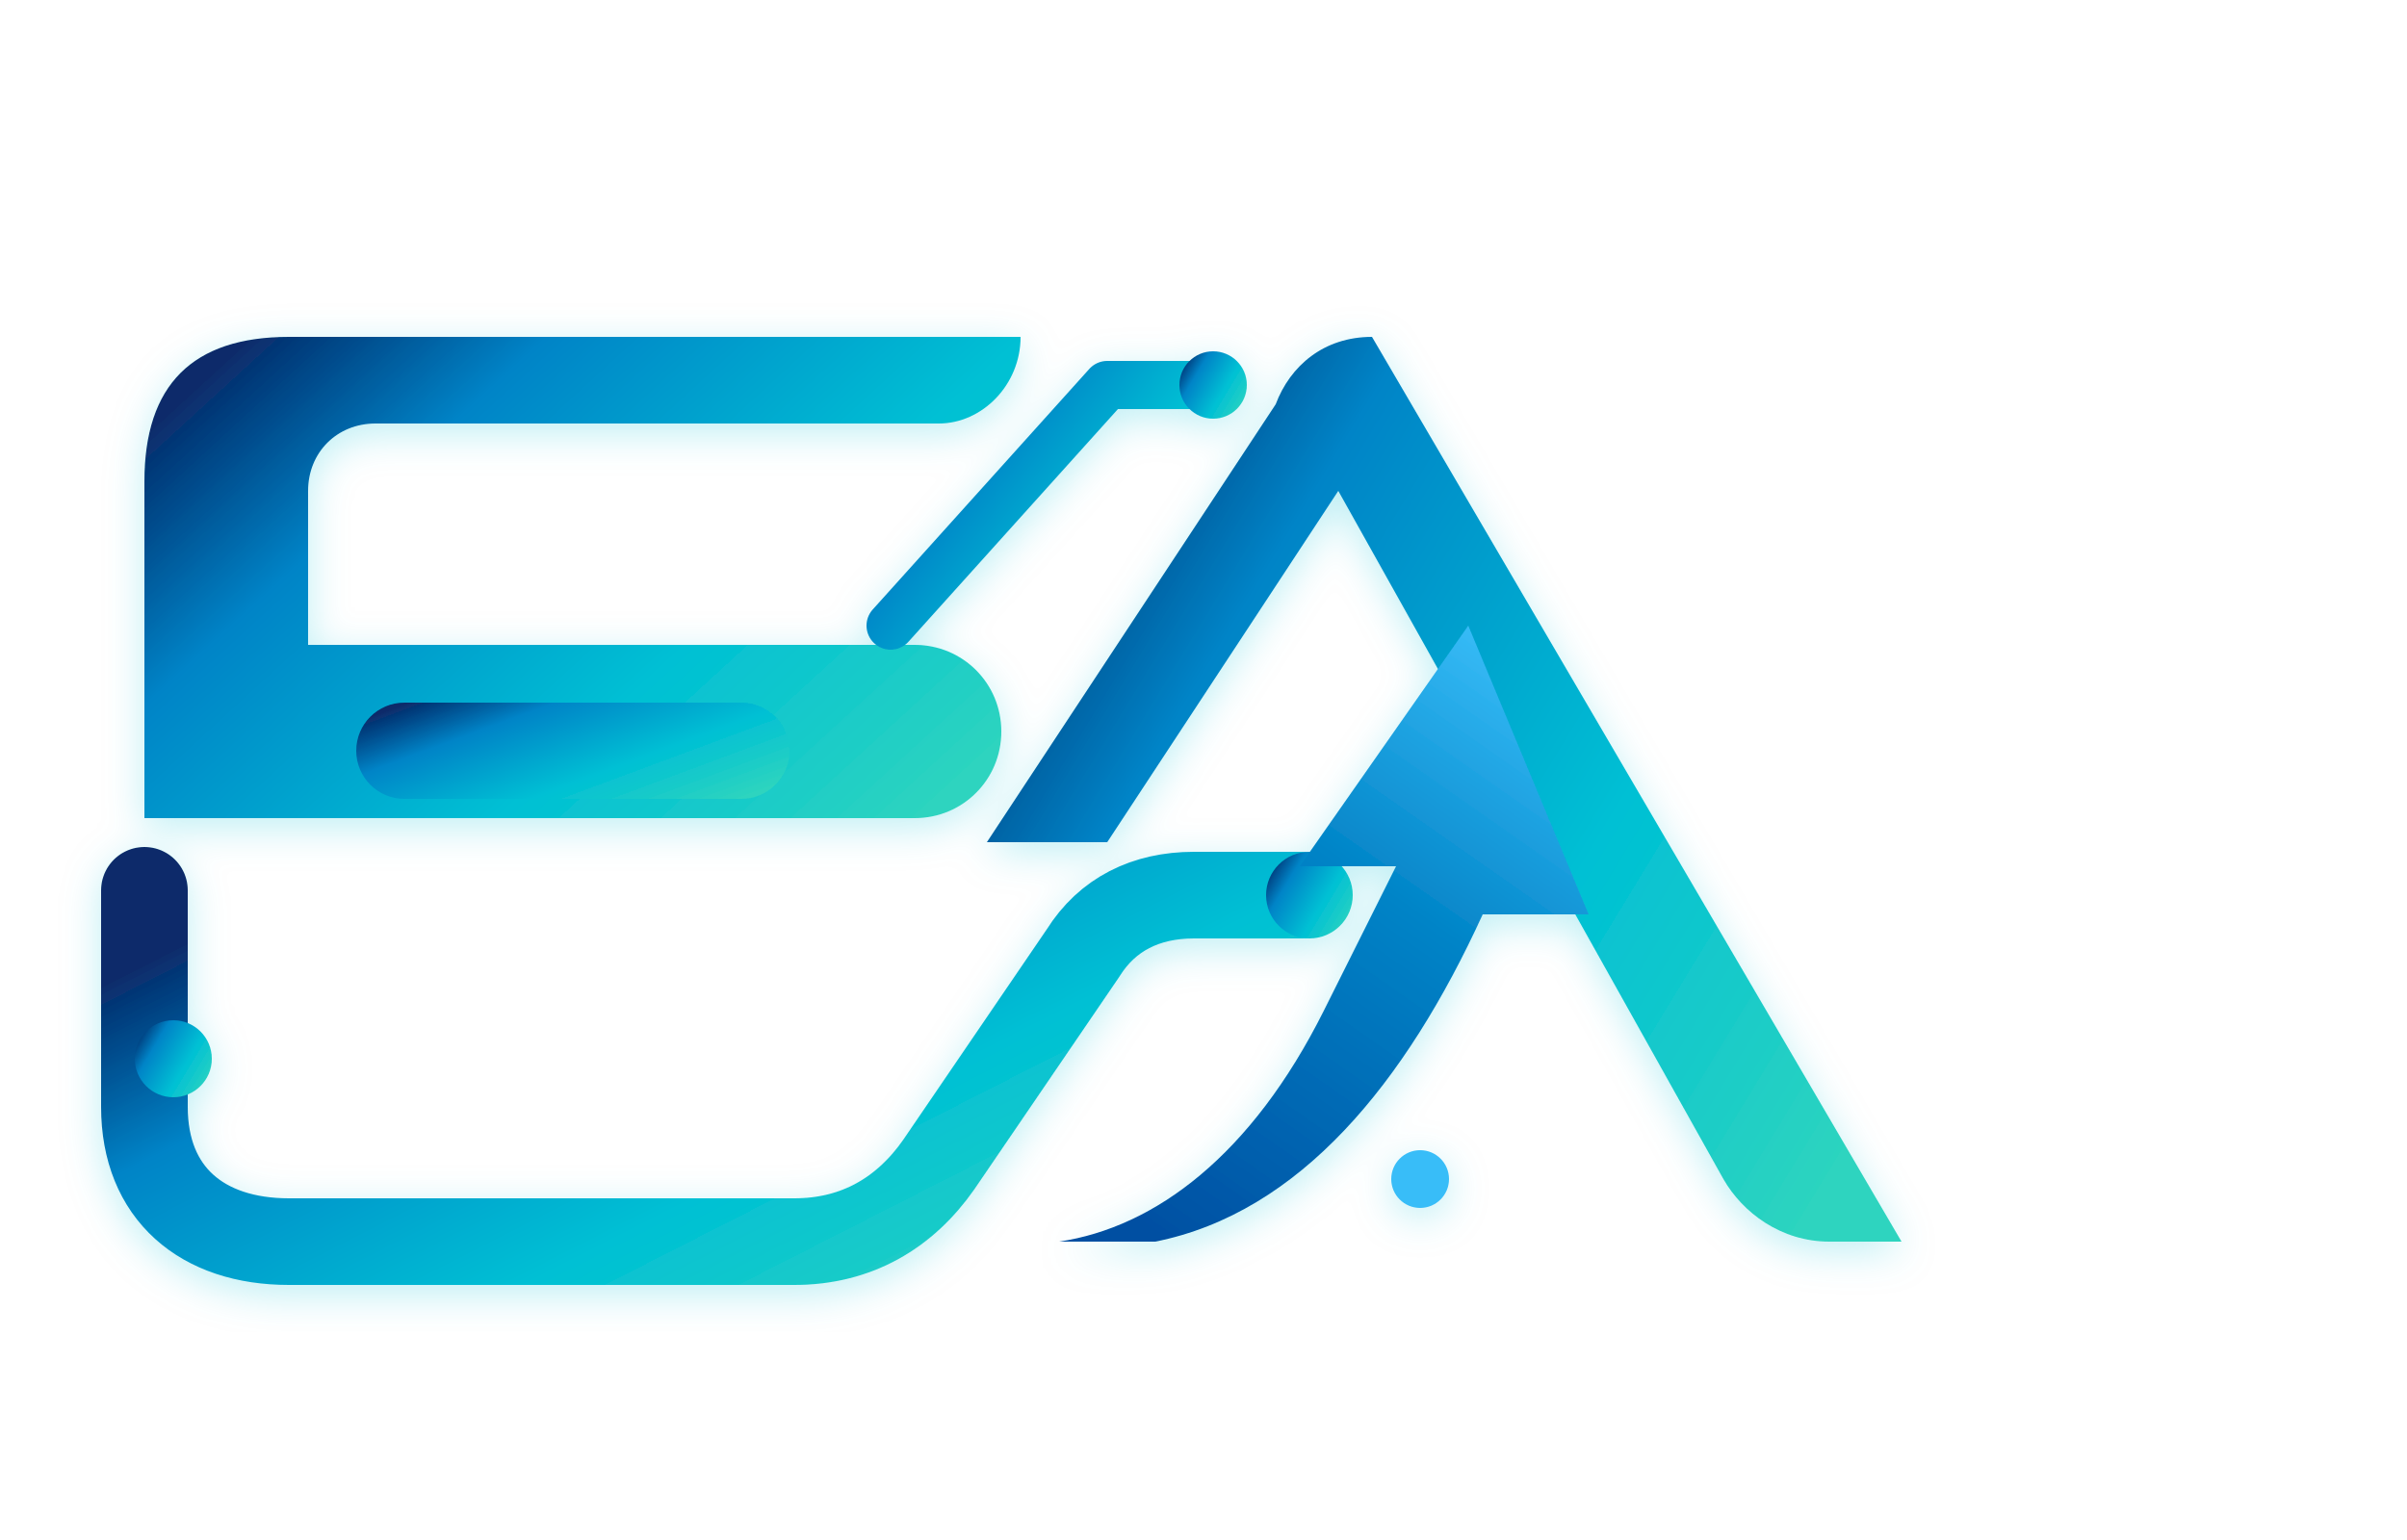
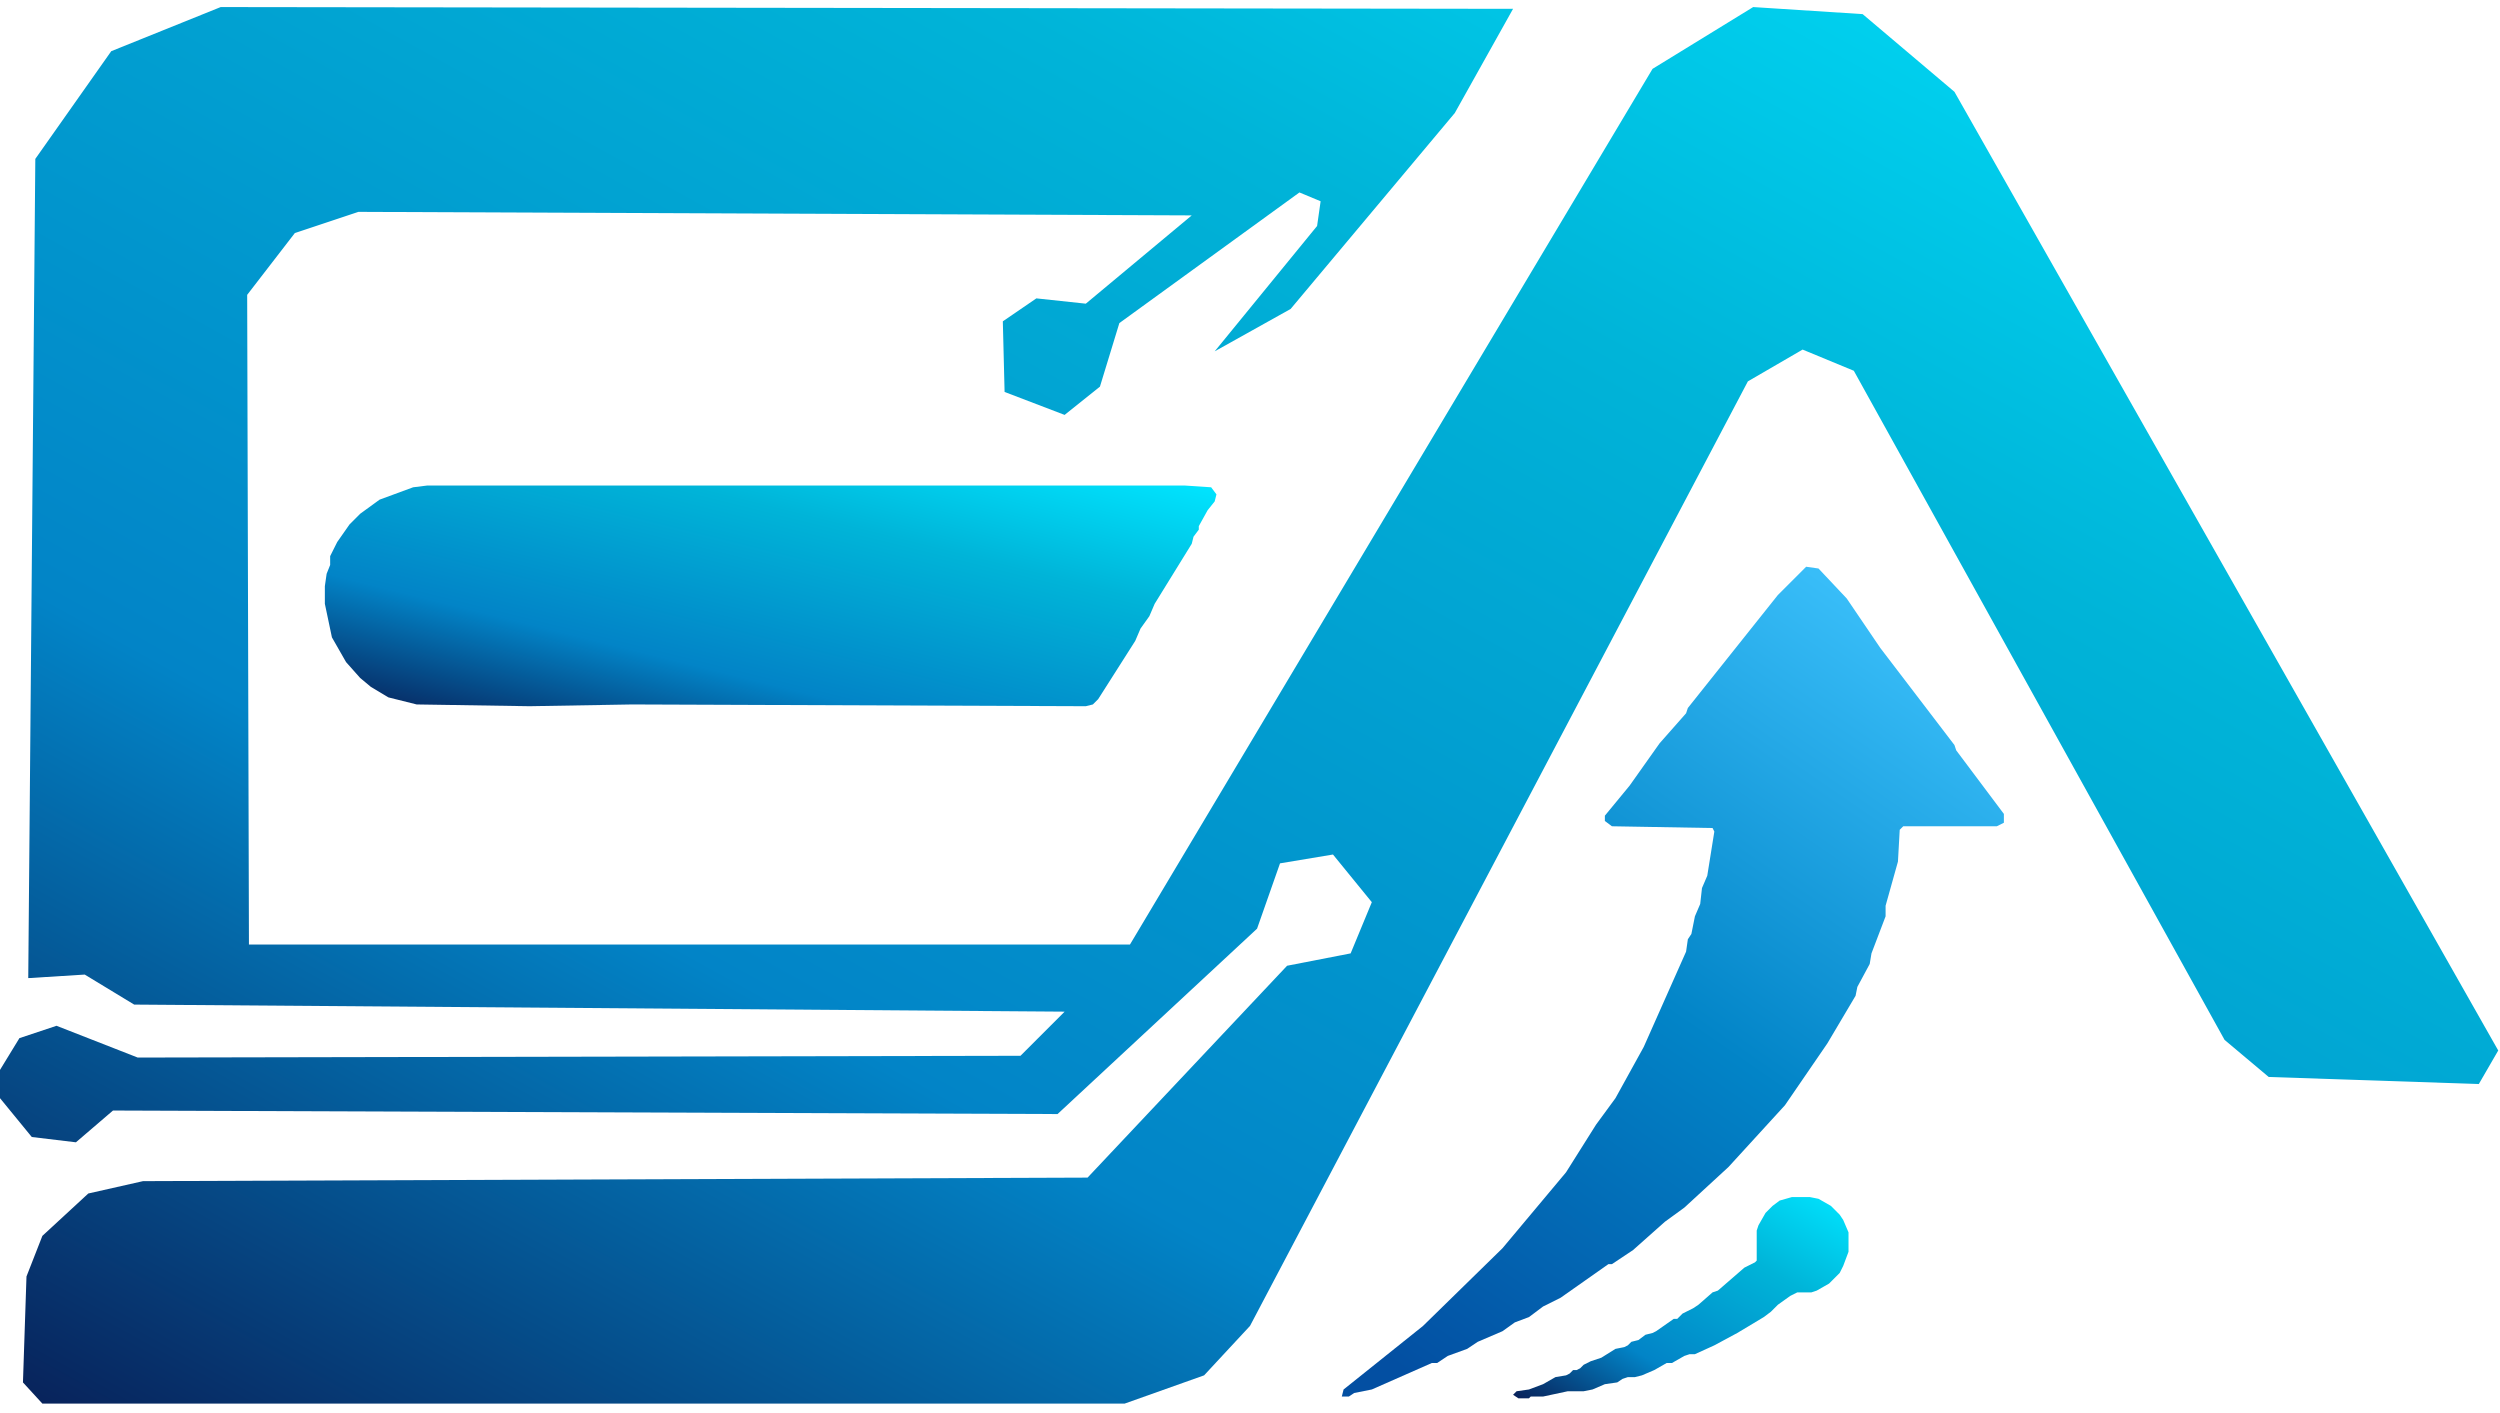
- <svg xmlns="http://www.w3.org/2000/svg" viewBox="0 0 500 320" fill="none">
+ <svg xmlns="http://www.w3.org/2000/svg" viewBox="0 0 354 200" width="100%" height="100%" fill="none">
  <defs>
-     <linearGradient id="eaLinearGrad" x1="0%" y1="20%" x2="100%" y2="80%">
-       <stop offset="0%" stop-color="#072B6A" />
-       <stop offset="25%" stop-color="#0284C7" />
-       <stop offset="65%" stop-color="#00C0D4" />
-       <stop offset="100%" stop-color="#2DD4BF" />
+     <linearGradient id="eaLinearGrad" x1="0%" y1="100%" x2="100%" y2="0%">
+       <stop offset="0%" stop-color="#082058" />
+       <stop offset="30%" stop-color="#0284C7" />
+       <stop offset="70%" stop-color="#00B4D8" />
+       <stop offset="100%" stop-color="#00E5FF" />
    </linearGradient>
-     <linearGradient id="arrowGrad" x1="20%" y1="100%" x2="80%" y2="0%">
+     <linearGradient id="arrowGrad" x1="15%" y1="100%" x2="70%" y2="0%">
      <stop offset="0%" stop-color="#034FA2" />
-       <stop offset="60%" stop-color="#0284C7" />
+       <stop offset="50%" stop-color="#0284C7" />
      <stop offset="100%" stop-color="#38BDF8" />
    </linearGradient>
-     <filter id="subtleGlow" x="-10%" y="-10%" width="120%" height="120%">
-       <feDropShadow dx="0" dy="2" stdDeviation="4" flood-color="#00C0D4" flood-opacity="0.25" />
-     </filter>
  </defs>
-   <g id="ea-monogram" filter="url(#subtleGlow)">
-     <path d="M 60 70                   C 40 70, 30 80, 30 100                   L 30 170                   L 190 170                   C 200 170, 208 162, 208 152                   C 208 142, 200 134, 190 134                   L 64 134                   L 64 102                   C 64 94, 70 88, 78 88                   L 195 88                   C 204 88, 212 80, 212 70                   L 60 70 Z" fill="url(#eaLinearGrad)" />
-     <rect x="74" y="146" width="90" height="20" rx="10" fill="url(#eaLinearGrad)" />
-     <path d="M 30 185                   L 30 230                   C 30 248, 42 258, 60 258                   L 165 258                   C 178 258, 188 252, 195 242                   L 225 198                   C 230 190, 238 186, 248 186                   L 270 186" stroke="url(#eaLinearGrad)" stroke-width="18" stroke-linecap="round" stroke-linejoin="round" fill="none" />
-     <circle cx="272" cy="186" r="9" fill="url(#eaLinearGrad)" />
-     <path d="M 45 220 L 165 220" stroke="url(#eaLinearGrad)" stroke-width="12" stroke-linecap="round" fill="none" />
-     <circle cx="36" cy="220" r="8" fill="url(#eaLinearGrad)" />
-     <path d="M 185 130 L 230 80 L 250 80" stroke="url(#eaLinearGrad)" stroke-width="10" stroke-linecap="round" stroke-linejoin="round" fill="none" />
-     <circle cx="252" cy="80" r="7" fill="url(#eaLinearGrad)" />
-     <path d="M 285 70                   C 275 70, 268 76, 265 84                   L 205 175                   L 230 175                   L 278 102                   L 358 245                   C 362 252, 370 258, 380 258                   L 395 258                   L 285 70 Z" fill="url(#eaLinearGrad)" />
-     <path d="M 220 258                   C 240 255, 260 240, 275 210                   L 290 180                   L 270 180                   L 305 130                   L 330 190                   L 308 190                   C 292 225, 270 252, 240 258                   Z" fill="url(#arrowGrad)" />
-     <circle cx="295" cy="245" r="6" fill="#38BDF8" />
+   <g id="ea-monogram-symbol">
+     <path d="M 353.75 148.75 L 276.75 13.00 L 263.75 2.00 L 248.25 1.00 L 234.00 9.75 L 160.00 133.75 L 35.25 133.75 L 35.00 41.75 L 41.75 33.00 L 50.75 30.00 L 168.75 30.50 L 153.75 43.00 L 146.75 42.25 L 142.00 45.50 L 142.25 55.50 L 150.75 58.75 L 155.75 54.75 L 158.50 45.75 L 184.00 27.25 L 187.00 28.50 L 186.50 32.00 L 172.00 49.75 L 182.75 43.75 L 206.00 16.00 L 214.25 1.25 L 31.25 1.00 L 15.75 7.25 L 5.00 22.50 L 4.00 138.50 L 12.00 138.00 L 19.00 142.25 L 150.75 143.25 L 144.50 149.50 L 19.50 149.75 L 8.00 145.25 L 2.75 147.00 L 0.00 151.50 L 0.00 155.50 L 4.50 161.00 L 10.75 161.75 L 16.00 157.25 L 149.75 157.75 L 178.00 131.50 L 181.25 122.25 L 188.75 121.00 L 194.25 127.75 L 191.25 135.00 L 182.25 136.75 L 154.00 166.75 L 20.25 167.25 L 12.50 169.00 L 6.00 175.00 L 3.75 180.75 L 3.25 195.75 L 6.00 198.75 L 159.25 198.75 L 170.50 194.75 L 177.00 187.75 L 247.50 54.00 L 255.25 49.50 L 262.50 52.50 L 315.00 147.25 L 321.25 152.50 L 351.00 153.50 Z" fill="url(#eaLinearGrad)" />
+     <path d="M 46.00 85.50 L 47.00 90.25 L 49.00 93.75 L 51.00 96.00 L 52.50 97.25 L 55.00 98.75 L 59.00 99.75 L 75.00 100.00 L 89.50 99.75 L 153.75 100.00 L 154.75 99.75 L 155.50 99.00 L 160.75 90.75 L 161.50 89.00 L 162.75 87.25 L 163.50 85.50 L 168.75 77.00 L 169.00 76.00 L 169.75 75.00 L 169.75 74.50 L 171.00 72.25 L 172.00 71.00 L 172.25 70.00 L 171.50 69.00 L 167.75 68.75 L 60.50 68.75 L 58.50 69.00 L 53.75 70.75 L 51.00 72.75 L 49.50 74.25 L 47.75 76.75 L 46.75 78.75 L 46.75 80.00 L 46.25 81.25 L 46.00 83.00 Z" fill="url(#eaLinearGrad)" />
+     <path d="M 257.50 80.50 L 255.75 80.25 L 251.75 84.25 L 239.00 100.25 L 238.75 101.00 L 235.00 105.25 L 230.75 111.25 L 227.25 115.50 L 227.25 116.25 L 228.25 117.00 L 242.50 117.25 L 242.75 117.75 L 241.75 124.00 L 241.00 125.75 L 240.75 128.00 L 240.00 129.75 L 239.50 132.25 L 239.00 133.00 L 238.75 134.75 L 232.75 148.25 L 228.75 155.50 L 226.00 159.25 L 221.75 166.00 L 212.75 176.75 L 201.50 187.75 L 190.25 196.75 L 190.00 197.75 L 191.00 197.75 L 191.75 197.25 L 194.25 196.75 L 202.75 193.00 L 203.50 193.00 L 205.00 192.00 L 207.75 191.00 L 209.25 190.00 L 212.75 188.50 L 214.50 187.25 L 216.50 186.50 L 218.50 185.00 L 221.00 183.75 L 227.75 179.00 L 228.25 179.00 L 231.25 177.00 L 235.75 173.00 L 238.50 171.00 L 244.75 165.25 L 252.75 156.50 L 258.75 147.75 L 262.75 141.00 L 263.00 139.75 L 264.75 136.50 L 265.00 135.00 L 267.00 129.75 L 267.00 128.25 L 268.75 122.00 L 269.00 117.50 L 269.50 117.00 L 282.75 117.00 L 283.75 116.50 L 283.75 115.25 L 277.00 106.25 L 276.75 105.50 L 266.25 91.75 L 261.50 84.75 Z" fill="url(#arrowGrad)" />
+     <path d="M 261.00 172.75 L 260.50 172.00 L 259.25 170.75 L 257.50 169.75 L 256.25 169.50 L 253.75 169.50 L 252.00 170.00 L 251.00 170.75 L 250.00 171.75 L 249.00 173.50 L 248.75 174.25 L 248.75 178.50 L 248.50 178.75 L 247.00 179.50 L 243.25 182.75 L 242.50 183.00 L 240.50 184.75 L 239.75 185.25 L 238.25 186.00 L 237.50 186.75 L 237.00 186.75 L 234.50 188.50 L 234.00 188.75 L 233.00 189.00 L 232.00 189.75 L 231.00 190.00 L 230.50 190.50 L 230.00 190.75 L 228.75 191.00 L 226.75 192.25 L 225.25 192.75 L 224.25 193.25 L 223.75 193.75 L 223.25 194.00 L 222.75 194.00 L 222.25 194.50 L 221.75 194.75 L 220.25 195.00 L 218.50 196.00 L 216.50 196.75 L 214.75 197.00 L 214.25 197.50 L 215.00 198.00 L 216.50 198.00 L 216.75 197.75 L 218.50 197.75 L 222.00 197.00 L 224.25 197.00 L 225.50 196.75 L 227.25 196.00 L 229.00 195.75 L 229.75 195.25 L 230.50 195.00 L 231.50 195.00 L 232.50 194.75 L 234.25 194.00 L 236.00 193.00 L 236.75 193.00 L 238.50 192.00 L 239.25 191.75 L 240.00 191.75 L 242.75 190.50 L 246.00 188.75 L 249.75 186.50 L 250.75 185.75 L 251.75 184.75 L 253.50 183.50 L 254.50 183.00 L 256.50 183.00 L 257.25 182.75 L 259.00 181.75 L 260.50 180.25 L 261.00 179.25 L 261.75 177.25 L 261.75 174.50 Z" fill="url(#eaLinearGrad)" />
  </g>
</svg>
